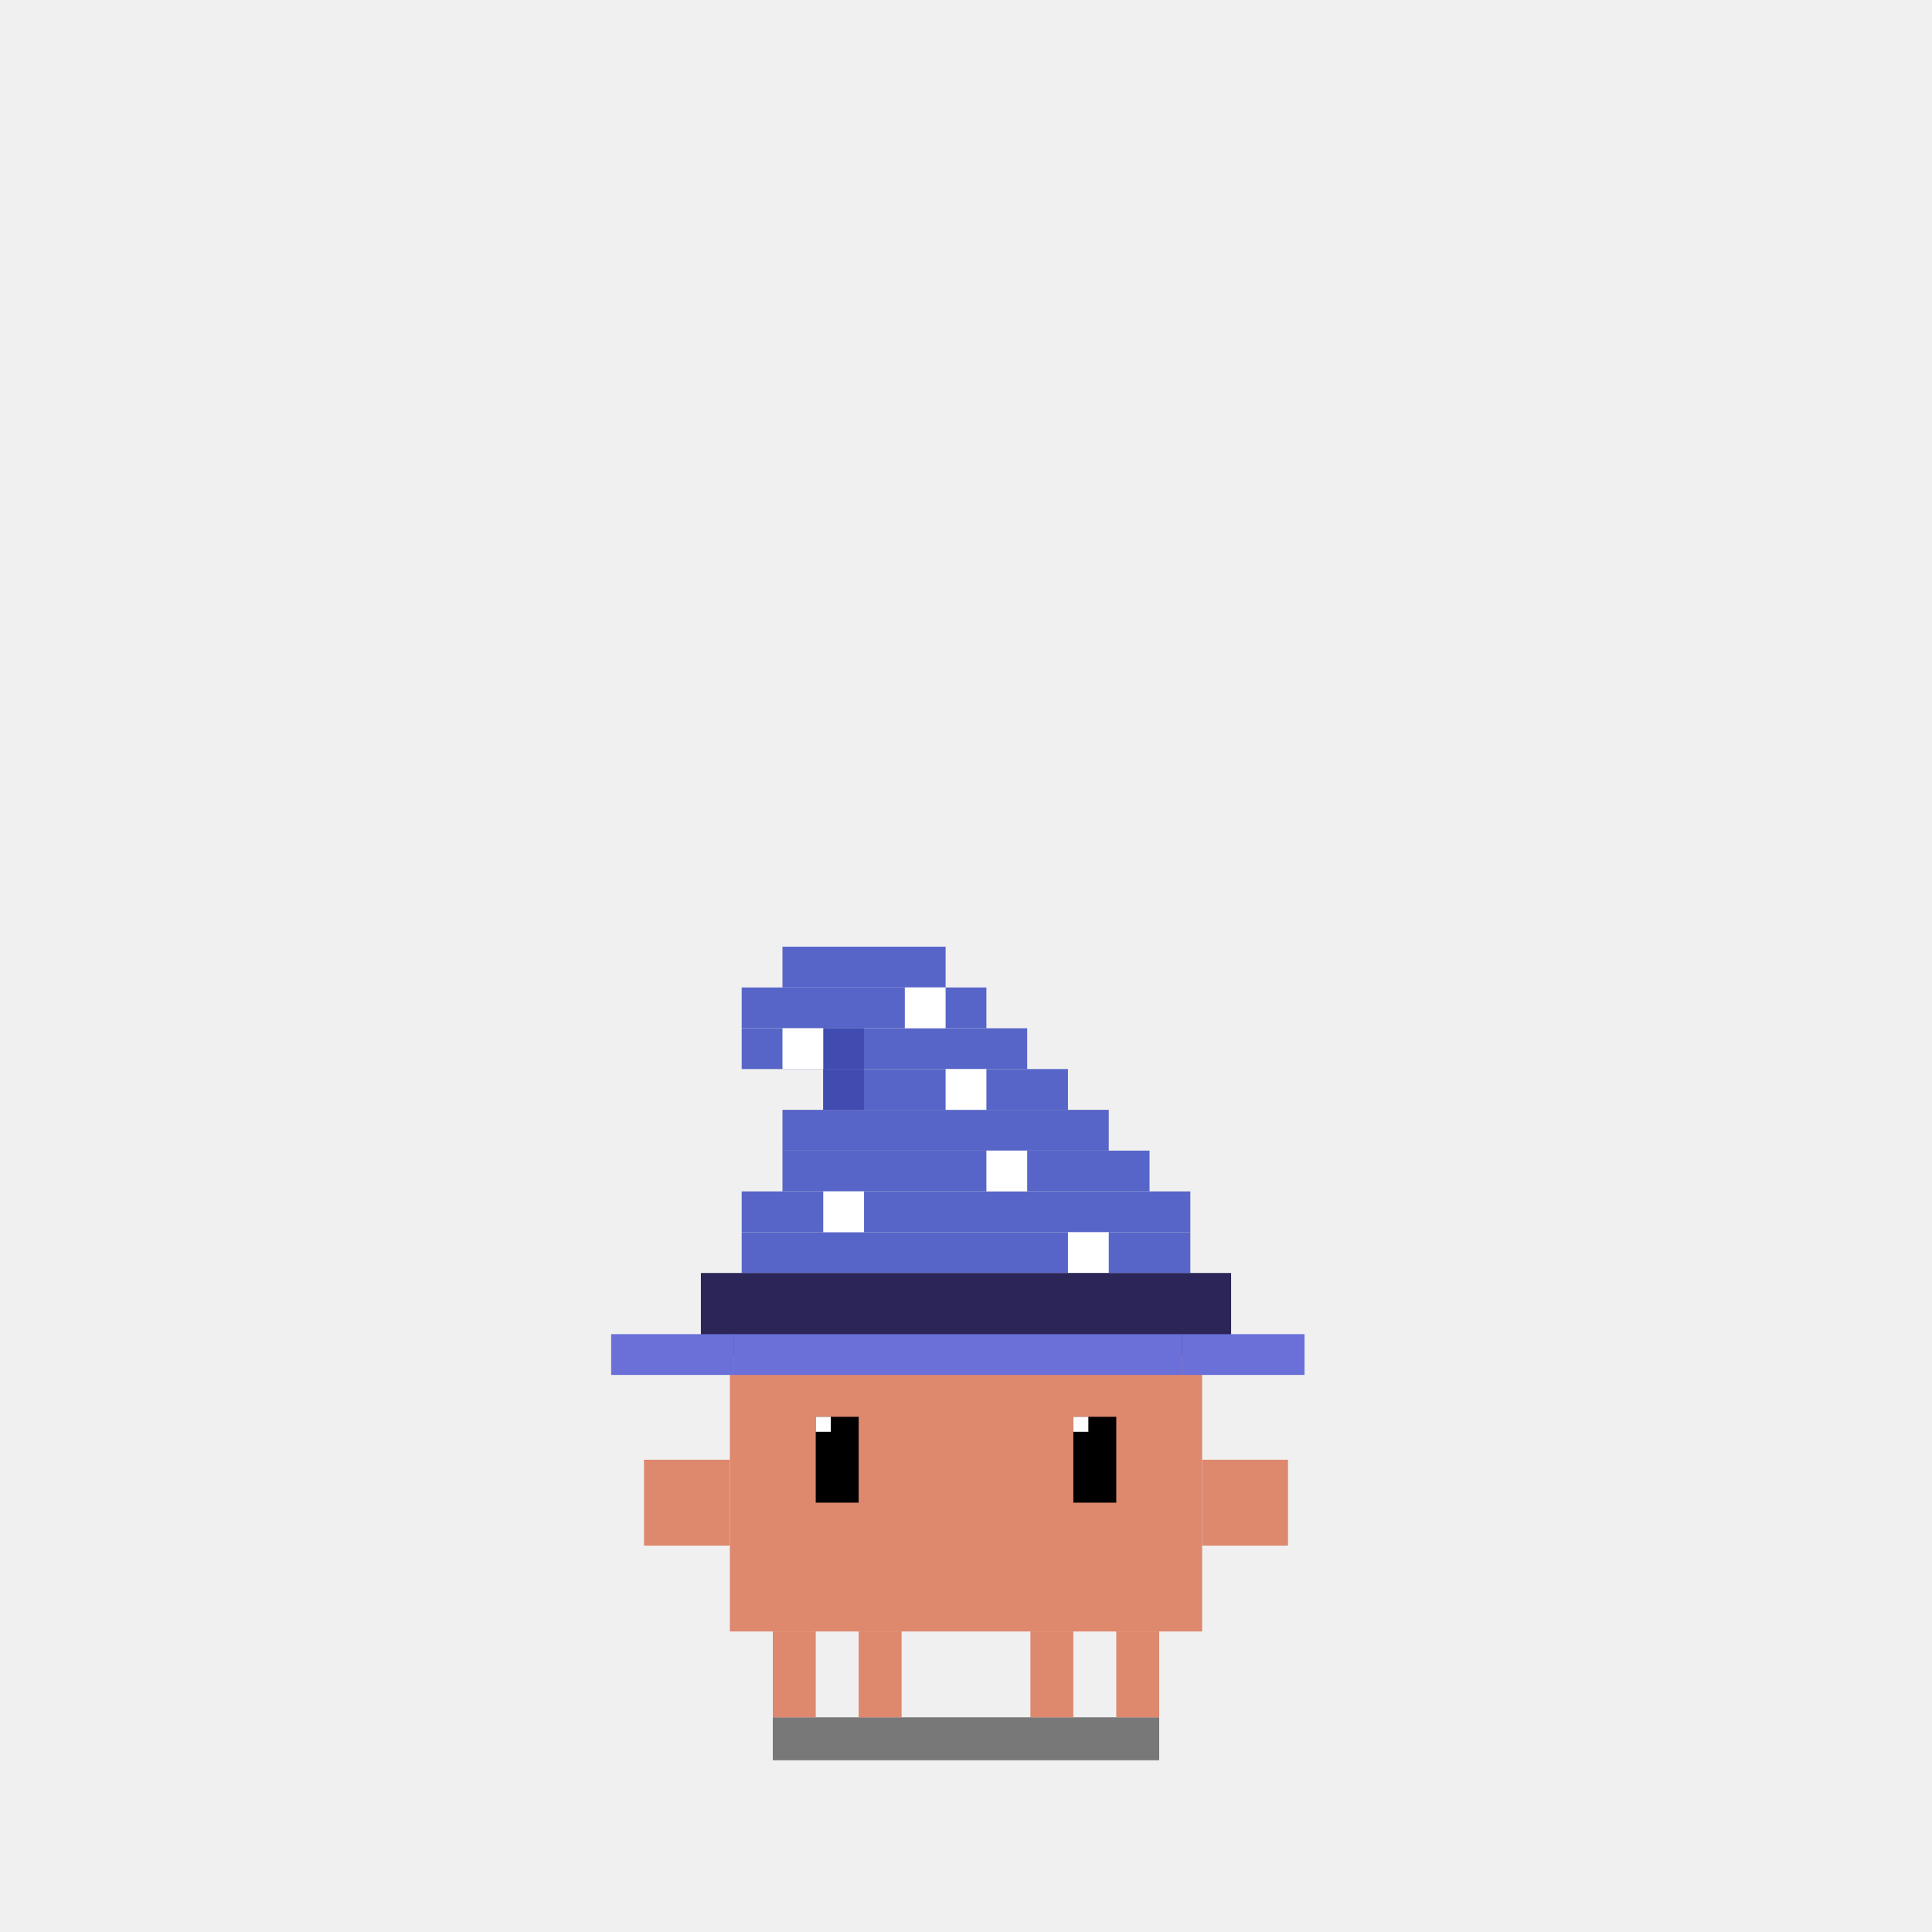
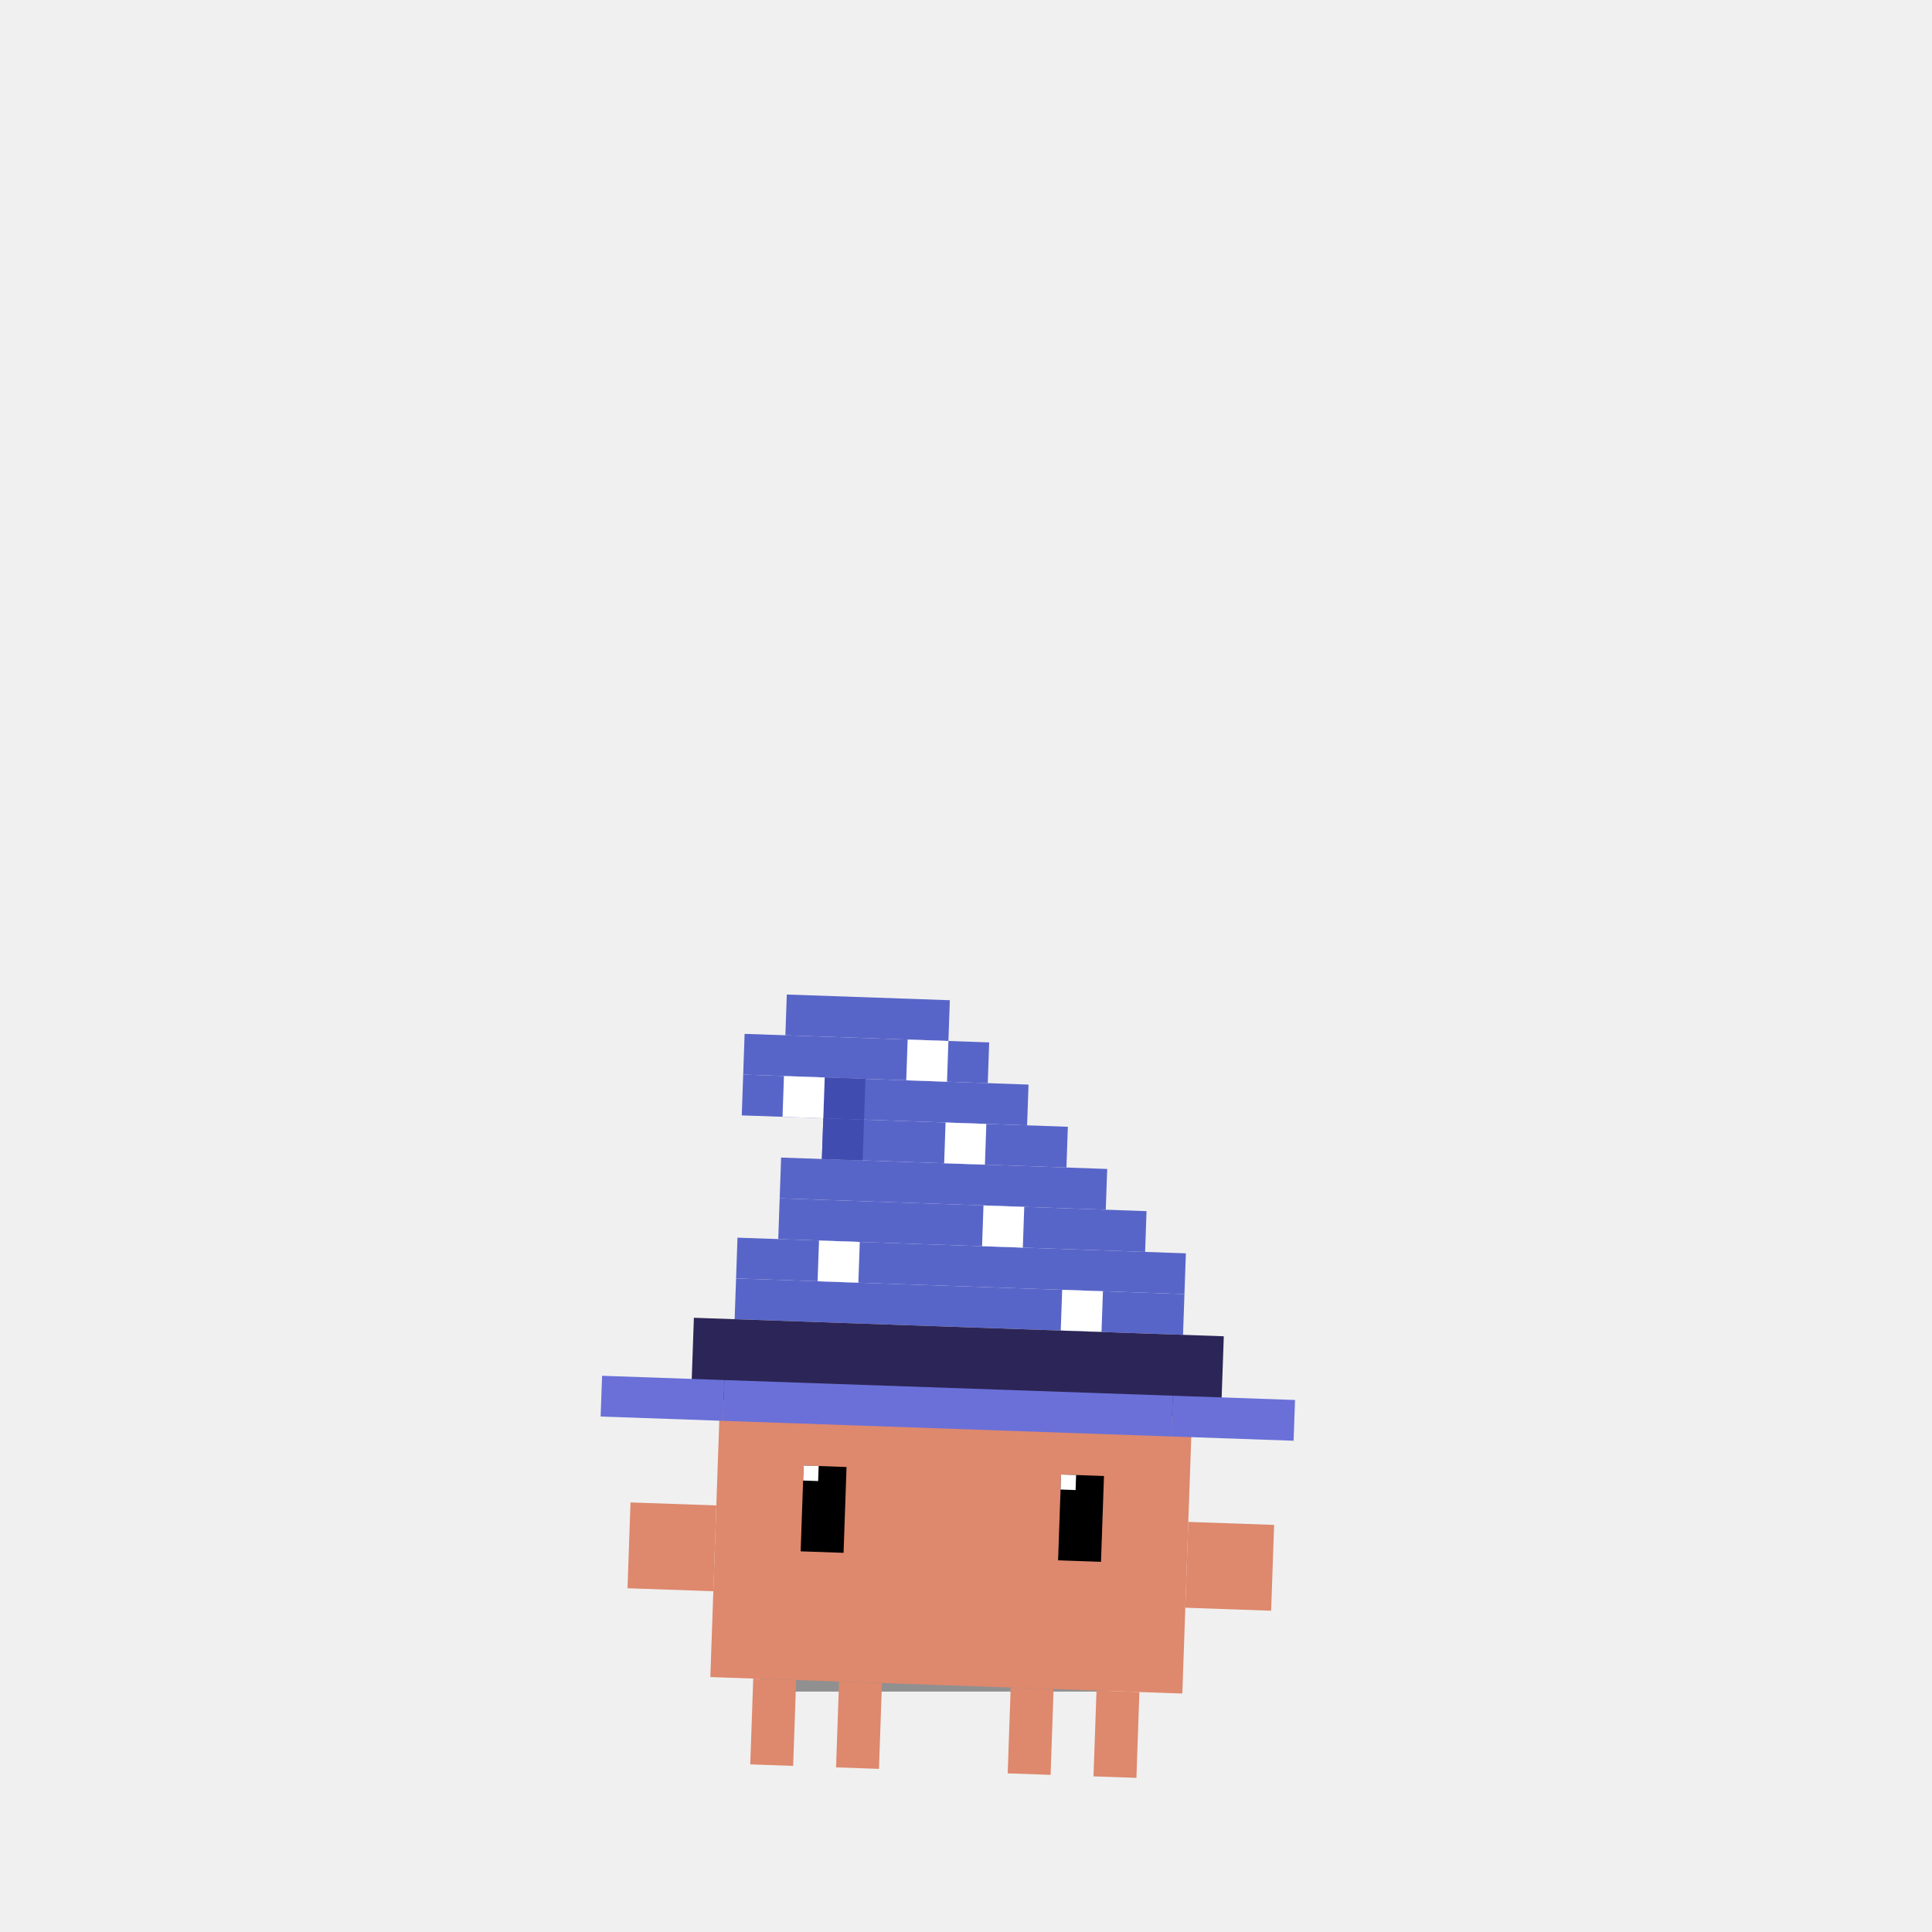
<svg xmlns="http://www.w3.org/2000/svg" viewBox="-15 -25 45 45" width="500" height="500">
  <defs>
    <style>
      .body-hunch {
        transform-origin: 7.5px 15px;
-         animation: hunch-walk 7s infinite ease-in-out;
+         transform: translate(0, 1px) rotate(2deg);
      }
      .leg-step { transform-origin: top center; transform-box: fill-box; }
      .leg-1 { animation: leg-step 7s infinite linear; }
      .leg-2 { animation: leg-step 7s infinite linear; animation-delay: -0.245s; }
      .shadow-walk {
        transform-origin: 7.5px 15.5px;
-         animation: shadow-walk 7s infinite ease-in-out;
+         transform: translateX(0) scale(0.9);
+         opacity: 0.4;
      }
      .hat-drop {
        transform-origin: 7.5px 6px;
        animation: hat-drop 7s infinite ease-in-out;
      }
      .hat-scale {
        transform-origin: 7.5px 6px;
        animation: hat-scale 7s infinite ease-in-out;
      }
      .hat-tilt {
        transform-origin: 7.5px 5px;
        animation: hat-tilt 7s infinite ease-in-out;
      }
      .hat-crown-magic {
        transform-origin: 7.5px 1px;
        animation: hat-crown-magic 7s infinite ease-in-out;
      }
      .hat-stars-magic {
        animation: hat-stars-magic 7s infinite ease-in-out;
      }
      .brim-tilt {
        transform-origin: 7.5px 5.5px;
        animation: brim-tilt 7s infinite ease-in-out;
      }
      .brim-center {
        transform-origin: 7.5px 5.5px;
        animation: brim-center-sag 7s infinite ease-in-out;
      }
      .brim-side {
        animation: brim-side-fall 7s infinite ease-in-out;
      }
      .arm-fix {
        transform-origin: 13px 10px;
        animation: arm-fix 7s infinite ease-in-out;
      }
      .eyes-wizard {
        transform-origin: 7.5px 9px;
        animation: eyes-wizard 7s infinite ease-in-out;
      }
      svg:hover .eyes-wizard {
        animation: eyes-user-hover 0.9s infinite ease-in-out;
      }
      .magic-sparkle-a { animation: magic-sparkle-a 7s infinite ease-in-out; opacity: 0; }
      .magic-sparkle-b { animation: magic-sparkle-b 7s infinite ease-in-out; opacity: 0; }
      .magic-sparkle-c { animation: magic-sparkle-c 7s infinite ease-in-out; opacity: 0; }
      .magic-sparkle-d { animation: magic-sparkle-d 7s infinite ease-in-out; opacity: 0; }
      .magic-sparkle-e { animation: magic-sparkle-e 7s infinite ease-in-out; opacity: 0; }

      @keyframes hunch-walk {
        0%   { transform: translate(-2px, 1px) rotate(2deg); }
        14%  { transform: translate(3px, 1px) rotate(2deg); }
        28%  { transform: translate(0, 1px) rotate(2deg); }
        72%  { transform: translate(0, 1px) rotate(2deg); }
        87%  { transform: translate(-3px, 1px) rotate(2deg); }
        100% { transform: translate(-2px, 1px) rotate(2deg); }
      }

      @keyframes leg-step {
        0%   { transform: rotate(0deg) scaleY(1); }
        7%   { transform: rotate(-25deg) scaleY(0.7); }
        14%  { transform: rotate(0deg) scaleY(1); }
        21%  { transform: rotate(-25deg) scaleY(0.7); }
        28%  { transform: rotate(0deg) scaleY(1); }
        72%  { transform: rotate(0deg) scaleY(1); }
        79%  { transform: rotate(-25deg) scaleY(0.7); }
        86%  { transform: rotate(0deg) scaleY(1); }
        93%  { transform: rotate(-25deg) scaleY(0.7); }
        100% { transform: rotate(0deg) scaleY(1); }
      }

      @keyframes shadow-walk {
        0%   { transform: translateX(-2px) scale(0.9); opacity: 0.4; }
        14%  { transform: translateX(3px) scale(0.9); opacity: 0.4; }
        28%  { transform: translateX(0) scale(0.9); opacity: 0.4; }
        72%  { transform: translateX(0) scale(0.9); opacity: 0.4; }
        87%  { transform: translateX(-3px) scale(0.9); opacity: 0.4; }
        100% { transform: translateX(-2px) scale(0.9); opacity: 0.4; }
      }

      @keyframes hat-drop {
        0%, 28% { transform: translate(0, 0); }
        35%     { transform: translate(0.42px, 1px); }
        42%, 55%{ transform: translate(0.7px, 2px); }
        58%     { transform: translate(0.315px, 1.2px); }
        63%     { transform: translate(0.105px, 0.35px); }
        67%     { transform: translate(0, -0.35px); }
        70%     { transform: translate(0, 0.15px); }
        72%, 100%{ transform: translate(0, 0); }
      }

      @keyframes hat-scale {
        0%, 28% { transform: scale(1); }
        35%     { transform: scale(1.0495); }
        42%, 55%{ transform: scale(1.11); }
        58%, 67%{ transform: scale(1); }
        72%, 100%{ transform: scale(1); }
      }

      @keyframes hat-tilt {
        0%, 28% { transform: rotate(0deg); }
        35%     { transform: rotate(3.15deg); }
        42%, 55%{ transform: rotate(7.5deg); }
        58%     { transform: rotate(-3deg); }
        63%     { transform: rotate(2.1deg); }
        67%     { transform: rotate(-1deg); }
        70%     { transform: rotate(0.5deg); }
        72%, 100%{ transform: rotate(0deg); }
      }

      @keyframes hat-crown-magic {
        0%, 55%  { transform: rotate(0deg) translateY(0); }
        58%      { transform: rotate(-2deg) translateY(-0.15px); }
        62%      { transform: rotate(3deg) translateY(-0.35px); }
        66%      { transform: rotate(-1.5deg) translateY(-0.15px); }
        70%      { transform: rotate(0.8deg) translateY(0); }
        72%, 100%{ transform: rotate(0deg) translateY(0); }
      }

      @keyframes hat-stars-magic {
        0%, 52%  { opacity: 1; }
        55%      { opacity: 0.35; }
        58%      { opacity: 1; }
        61%      { opacity: 0.45; }
        64%      { opacity: 1; }
        72%, 100%{ opacity: 1; }
      }

      @keyframes brim-tilt {
        0%, 28% { transform: rotate(0deg); }
        35%     { transform: rotate(3.15deg); }
        42%, 55%{ transform: rotate(7deg); }
        58%     { transform: rotate(-1.5deg); }
        63%     { transform: rotate(1.4deg); }
        67%     { transform: rotate(-0.6deg); }
        70%     { transform: rotate(0.3deg); }
        72%, 100%{ transform: rotate(0deg); }
      }

      @keyframes brim-center-sag {
        0%, 28% { transform: translateY(0); }
        35%     { transform: translateY(0.2px); }
        42%, 55%{ transform: translateY(0.4px); }
        58%     { transform: translateY(0.24px); }
        63%     { transform: translateY(0.25px); }
        67%     { transform: translateY(0.1px); }
        72%, 100%{ transform: translateY(0); }
      }

      @keyframes brim-side-fall {
        0%, 28% { transform: translateY(0); }
        35%     { transform: translateY(0); }
        42%, 55%{ transform: translateY(0); }
        58%     { transform: translateY(0); }
        63%     { transform: translateY(0); }
        67%     { transform: translateY(0); }
        72%, 100%{ transform: translateY(0); }
      }

      @keyframes arm-fix {
        0%, 38%   { transform: rotate(0deg); }
        45%       { transform: translate(-2px, -3px) rotate(-90deg); }
        50%       { transform: translate(-2px, -3px) rotate(-90deg); }
        55%       { transform: translate(-2px, -3px) rotate(-100deg); }
        58%       { transform: translate(-2px, -3px) rotate(-80deg); }
        62%       { transform: translate(-2px, -3px) rotate(-90deg); }
        67%       { transform: rotate(0deg); }
        100%      { transform: rotate(0deg); }
      }

      @keyframes eyes-wizard {
        0%, 28%  { transform: translateX(2px) scaleY(1); }
        32%      { transform: translateX(0) scaleY(1); }
        38%, 58% { transform: translateX(0) scaleY(1); }
        62%      { transform: translate(0, -0.25px) scaleY(1); }
        66%      { transform: translate(0, -0.15px) scaleY(1.12); }
        70%      { transform: translateX(0) scaleY(0.1); }
        73%      { transform: translateX(0) scaleY(1.08); }
        78%      { transform: translateX(-0.7px) scaleY(1); }
        82%      { transform: translateX(0.4px) scaleY(1); }
        88%      { transform: translateX(2px) scaleY(1); }
        100%     { transform: translateX(2px) scaleY(1); }
      }

      @keyframes eyes-user-hover {
        0%   { transform: translateX(0) scaleY(1); }
        45%  { transform: translateX(0) scaleY(1); }
        55%  { transform: translateX(0) scaleY(0.18); }
        70%  { transform: translateX(0) scaleY(1.08); }
        100% { transform: translateX(0) scaleY(1); }
      }

      @keyframes magic-sparkle-a {
        0%, 47%  { opacity: 0; transform: translate(0, 0); }
        50%      { opacity: 1; transform: translate(0, 0); }
        58%      { opacity: 1; transform: translate(-1.6px, -2.2px); }
        66%      { opacity: 0; transform: translate(-2.6px, -3.6px); }
        100%     { opacity: 0; transform: translate(-2.6px, -3.6px); }
      }

      @keyframes magic-sparkle-b {
        0%, 50%  { opacity: 0; transform: translate(0, 0); }
        54%      { opacity: 1; transform: translate(0, 0); }
        62%      { opacity: 1; transform: translate(1.7px, -1.8px); }
        70%      { opacity: 0; transform: translate(2.8px, -3px); }
        100%     { opacity: 0; transform: translate(2.8px, -3px); }
      }

      @keyframes magic-sparkle-c {
        0%, 52%  { opacity: 0; transform: translate(0, 0); }
        56%      { opacity: 1; transform: translate(0, 0); }
        64%      { opacity: 0.8; transform: translate(-0.8px, -2.8px); }
        72%      { opacity: 0; transform: translate(-1.2px, -3.8px); }
        100%     { opacity: 0; transform: translate(-1.2px, -3.8px); }
      }

      @keyframes magic-sparkle-d {
        0%, 53%  { opacity: 0; transform: translate(0, 0); }
        58%      { opacity: 1; transform: translate(0, 0); }
        66%      { opacity: 0.7; transform: translate(2.2px, -1px); }
        72%      { opacity: 0; transform: translate(3.4px, -1.8px); }
        100%     { opacity: 0; transform: translate(3.4px, -1.8px); }
      }

      @keyframes magic-sparkle-e {
        0%, 56%  { opacity: 0; transform: translate(0, 0); }
        60%      { opacity: 1; transform: translate(0, 0); }
        68%      { opacity: 0.8; transform: translate(-1.8px, 0.8px); }
        74%      { opacity: 0; transform: translate(-2.8px, 1.2px); }
        100%     { opacity: 0; transform: translate(-2.8px, 1.2px); }
      }
    </style>
  </defs>
  <g id="shadow-js">
    <rect id="ground-shadow" class="shadow-walk" x="3" y="15" width="9" height="1" fill="#000000" opacity="0.5" />
  </g>
  <g id="body-js" class="body-hunch">
    <g id="legs" fill="#DE886D">
      <rect class="leg-step leg-1" x="3" y="13" width="1" height="2" />
      <rect class="leg-step leg-2" x="5" y="13" width="1" height="2" />
      <rect class="leg-step leg-1" x="9" y="13" width="1" height="2" />
      <rect class="leg-step leg-2" x="11" y="13" width="1" height="2" />
    </g>
    <g id="body-color-group" fill="#DE886D">
      <rect id="torso" x="2" y="6" width="11" height="7" />
      <rect id="left-arm" x="0" y="9" width="2" height="2" />
    </g>
    <g id="eyes-js" class="eyes-wizard" fill="#000000">
      <rect x="4" y="8" width="1" height="2" />
      <rect x="10" y="8" width="1" height="2" />
      <rect x="4" y="8" width="0.35" height="0.35" fill="#FFFFFF" />
      <rect x="10" y="8" width="0.35" height="0.35" fill="#FFFFFF" />
    </g>
    <g class="hat-drop">
      <g class="hat-scale">
        <g id="wizard-hat-fit" transform="translate(0, 1.5) translate(7.5, 6) scale(0.95) translate(-7.5, -6)">
          <g class="hat-tilt">
            <g class="hat-crown-magic">
              <g id="hat-cone" fill="#5865C8">
                <rect x="3" y="-5" width="4" height="1" />
                <rect x="2" y="-4" width="6" height="1" />
                <rect x="2" y="-3" width="7" height="1" />
                <rect x="4" y="-2" width="6" height="1" />
                <rect x="3" y="-1" width="8" height="1" />
                <rect x="3" y="0" width="9" height="1" />
                <rect x="2" y="1" width="11" height="1" />
                <rect x="2" y="2" width="11" height="1" />
              </g>
              <g id="hat-fold" fill="#404CB0">
                <rect x="4" y="-3" width="1" height="1" />
                <rect x="4" y="-2" width="1" height="1" />
              </g>
              <g id="hat-stars" class="hat-stars-magic" fill="#FFFFFF">
                <rect x="6" y="-4" width="1" height="1" />
                <rect x="3" y="-3" width="1" height="1" />
                <rect x="7" y="-2" width="1" height="1" />
                <rect x="8" y="0" width="1" height="1" />
                <rect x="4" y="1" width="1" height="1" />
                <rect x="10" y="2" width="1" height="1" />
              </g>
            </g>
            <g id="hat-band" fill="#2C2557">
              <rect x="1" y="3" width="13" height="2" />
            </g>
          </g>
          <g transform="translate(-0.2, -0.5)">
            <g class="brim-tilt">
              <g id="hat-brim" fill="#6A70D8">
                <rect class="brim-side" x="-1" y="5" width="3" height="1" />
                <rect class="brim-center" x="2" y="5" width="11" height="1" />
                <rect class="brim-side" x="13" y="5" width="3" height="1" />
              </g>
            </g>
          </g>
        </g>
      </g>
    </g>
    <g class="arm-fix" fill="#DE886D">
      <rect id="right-arm" x="13" y="9" width="2" height="2" />
    </g>
    <g id="magic-sparkles">
      <g class="magic-sparkle-a" fill="#FFF3A8">
        <rect x="13" y="2.8" width="1.1" height="1.1" />
      </g>
      <g class="magic-sparkle-b" fill="#FFFFFF">
        <rect x="15" y="4" width="1" height="1" />
        <rect x="15.35" y="3.65" width="0.3" height="1.7" />
        <rect x="14.65" y="4.35" width="1.7" height="0.3" />
      </g>
      <g class="magic-sparkle-c" fill="#DCC5FF">
        <rect x="9.2" y="3.4" width="1.1" height="1.1" />
      </g>
      <g class="magic-sparkle-d" fill="#FFF3A8">
        <rect x="15.4" y="6.2" width="1" height="1" />
      </g>
      <g class="magic-sparkle-e" fill="#FFFFFF">
        <rect x="9" y="6.5" width="0.9" height="0.9" />
      </g>
    </g>
  </g>
</svg>
